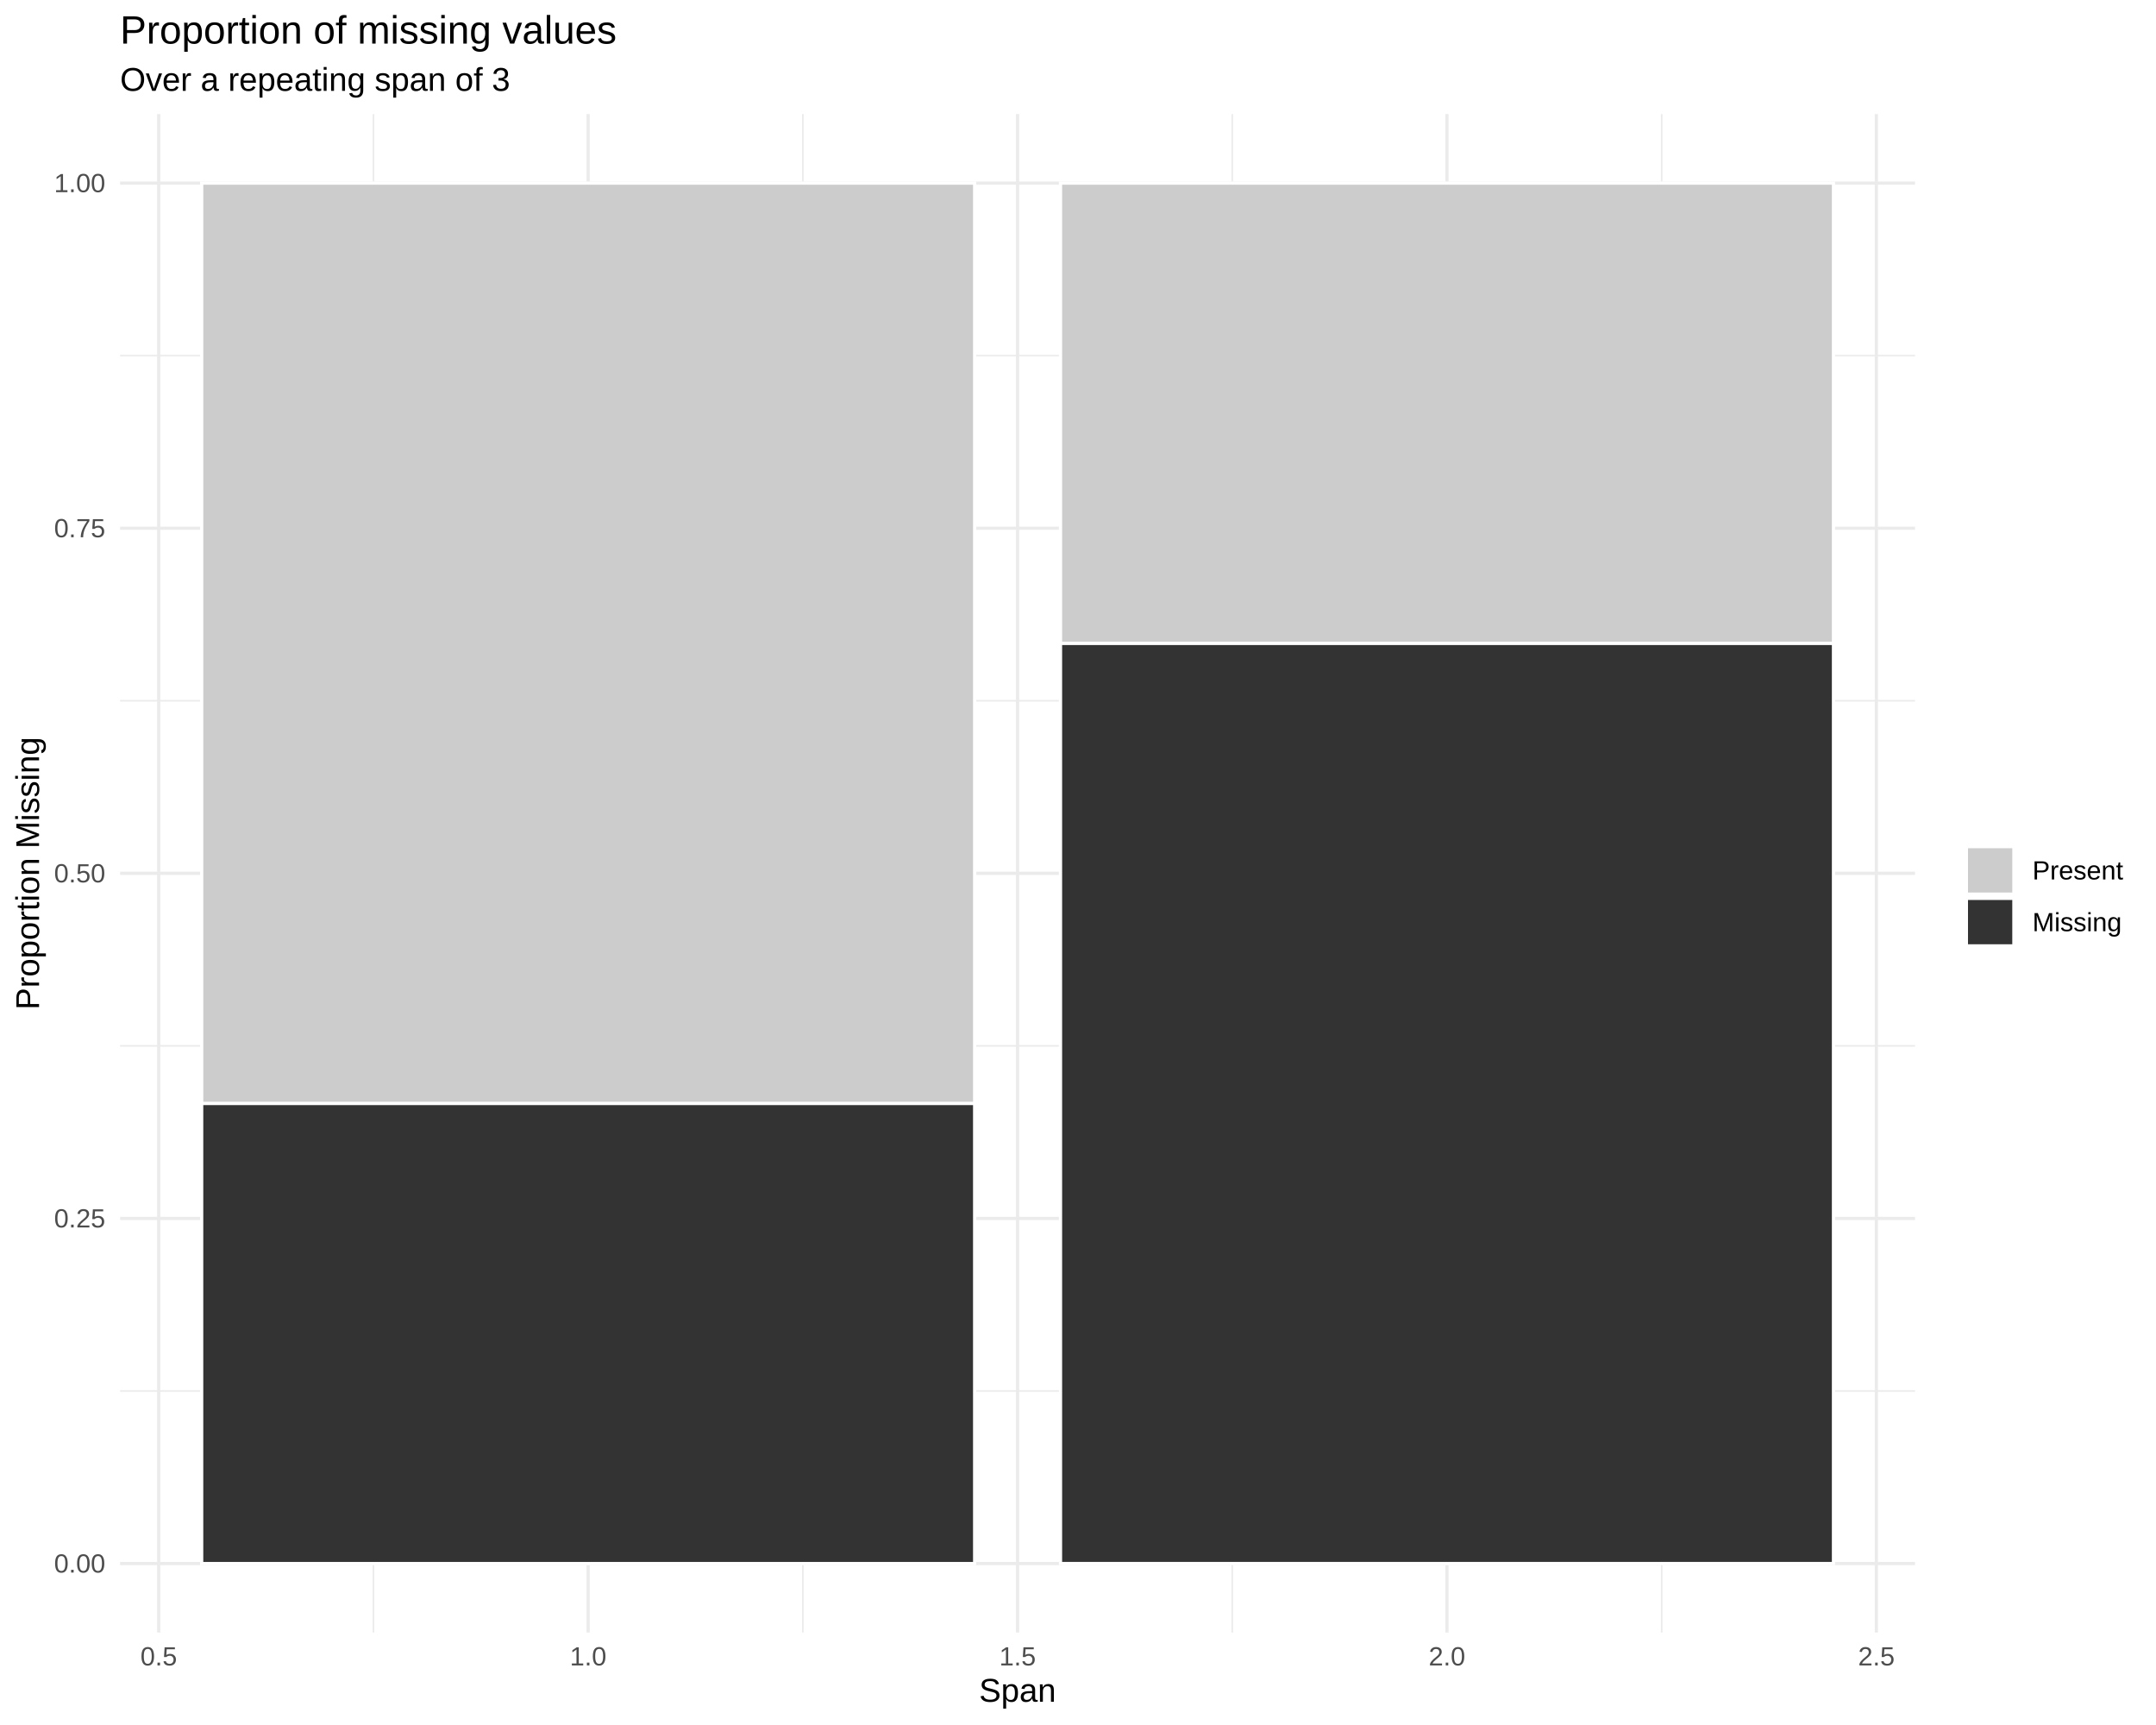
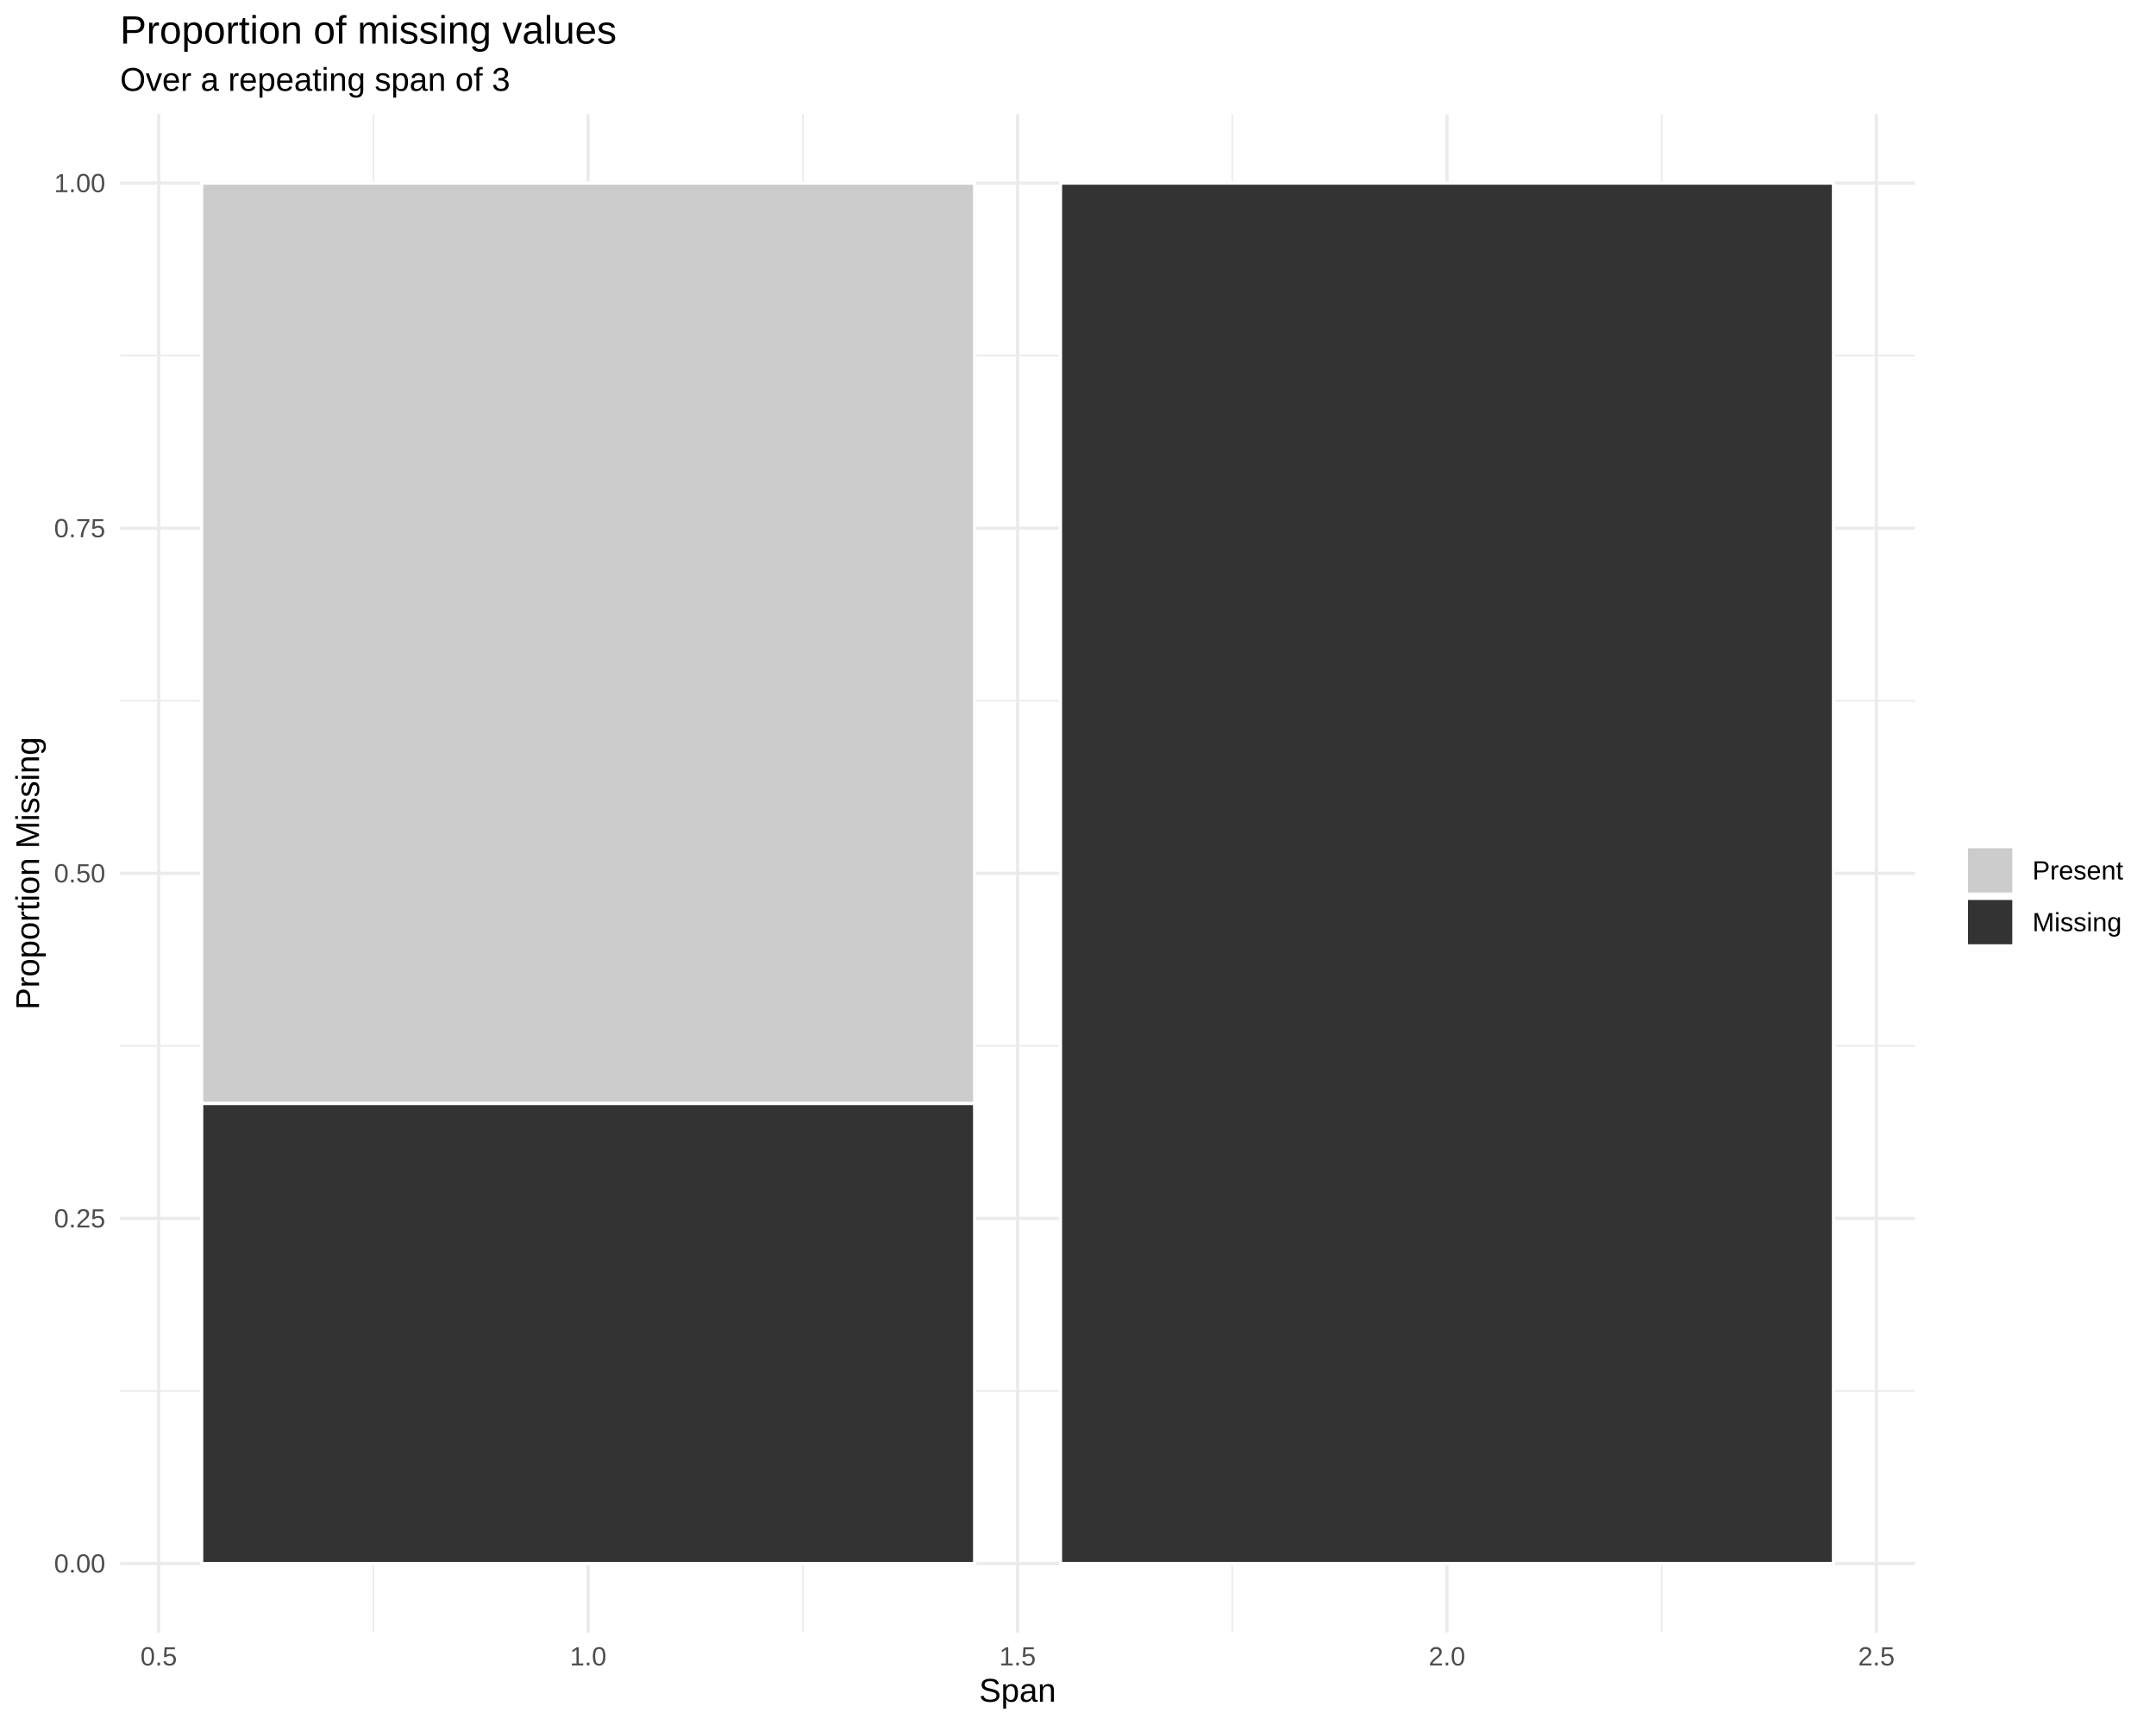
<svg xmlns="http://www.w3.org/2000/svg" viewBox="0 0 720.00 576.00">
  <defs>
    <style type="text/css">
    line, polyline, polygon, path, rect, circle {
      fill: none;
      stroke: #000000;
      stroke-linecap: round;
      stroke-linejoin: round;
      stroke-miterlimit: 10.00;
    }
  </style>
  </defs>
  <rect width="100%" height="100%" style="stroke: none; fill: #FFFFFF;" />
  <defs>
    <clipPath id="cpNDAuMTB8NjM5LjUzfDU0NS4xM3wzOC4wOQ==">
      <rect x="40.10" y="38.09" width="599.43" height="507.04" />
    </clipPath>
  </defs>
  <polyline points="40.10,464.47 639.53,464.47 " style="stroke-width: 0.53; stroke: #EBEBEB; stroke-linecap: butt;" clip-path="url(#cpNDAuMTB8NjM5LjUzfDU0NS4xM3wzOC4wOQ==)" />
  <polyline points="40.10,349.23 639.53,349.23 " style="stroke-width: 0.53; stroke: #EBEBEB; stroke-linecap: butt;" clip-path="url(#cpNDAuMTB8NjM5LjUzfDU0NS4xM3wzOC4wOQ==)" />
  <polyline points="40.10,233.99 639.53,233.99 " style="stroke-width: 0.53; stroke: #EBEBEB; stroke-linecap: butt;" clip-path="url(#cpNDAuMTB8NjM5LjUzfDU0NS4xM3wzOC4wOQ==)" />
  <polyline points="40.10,118.76 639.53,118.76 " style="stroke-width: 0.53; stroke: #EBEBEB; stroke-linecap: butt;" clip-path="url(#cpNDAuMTB8NjM5LjUzfDU0NS4xM3wzOC4wOQ==)" />
  <polyline points="124.71,545.13 124.71,38.09 " style="stroke-width: 0.53; stroke: #EBEBEB; stroke-linecap: butt;" clip-path="url(#cpNDAuMTB8NjM5LjUzfDU0NS4xM3wzOC4wOQ==)" />
  <polyline points="268.12,545.13 268.12,38.09 " style="stroke-width: 0.53; stroke: #EBEBEB; stroke-linecap: butt;" clip-path="url(#cpNDAuMTB8NjM5LjUzfDU0NS4xM3wzOC4wOQ==)" />
  <polyline points="411.52,545.13 411.52,38.09 " style="stroke-width: 0.53; stroke: #EBEBEB; stroke-linecap: butt;" clip-path="url(#cpNDAuMTB8NjM5LjUzfDU0NS4xM3wzOC4wOQ==)" />
  <polyline points="554.92,545.13 554.92,38.09 " style="stroke-width: 0.53; stroke: #EBEBEB; stroke-linecap: butt;" clip-path="url(#cpNDAuMTB8NjM5LjUzfDU0NS4xM3wzOC4wOQ==)" />
  <polyline points="40.10,522.08 639.53,522.08 " style="stroke-width: 1.07; stroke: #EBEBEB; stroke-linecap: butt;" clip-path="url(#cpNDAuMTB8NjM5LjUzfDU0NS4xM3wzOC4wOQ==)" />
  <polyline points="40.10,406.85 639.53,406.85 " style="stroke-width: 1.07; stroke: #EBEBEB; stroke-linecap: butt;" clip-path="url(#cpNDAuMTB8NjM5LjUzfDU0NS4xM3wzOC4wOQ==)" />
  <polyline points="40.10,291.61 639.53,291.61 " style="stroke-width: 1.07; stroke: #EBEBEB; stroke-linecap: butt;" clip-path="url(#cpNDAuMTB8NjM5LjUzfDU0NS4xM3wzOC4wOQ==)" />
  <polyline points="40.10,176.38 639.53,176.38 " style="stroke-width: 1.07; stroke: #EBEBEB; stroke-linecap: butt;" clip-path="url(#cpNDAuMTB8NjM5LjUzfDU0NS4xM3wzOC4wOQ==)" />
  <polyline points="40.10,61.14 639.53,61.14 " style="stroke-width: 1.07; stroke: #EBEBEB; stroke-linecap: butt;" clip-path="url(#cpNDAuMTB8NjM5LjUzfDU0NS4xM3wzOC4wOQ==)" />
  <polyline points="53.01,545.13 53.01,38.09 " style="stroke-width: 1.07; stroke: #EBEBEB; stroke-linecap: butt;" clip-path="url(#cpNDAuMTB8NjM5LjUzfDU0NS4xM3wzOC4wOQ==)" />
  <polyline points="196.41,545.13 196.41,38.09 " style="stroke-width: 1.07; stroke: #EBEBEB; stroke-linecap: butt;" clip-path="url(#cpNDAuMTB8NjM5LjUzfDU0NS4xM3wzOC4wOQ==)" />
  <polyline points="339.82,545.13 339.82,38.09 " style="stroke-width: 1.07; stroke: #EBEBEB; stroke-linecap: butt;" clip-path="url(#cpNDAuMTB8NjM5LjUzfDU0NS4xM3wzOC4wOQ==)" />
  <polyline points="483.22,545.13 483.22,38.09 " style="stroke-width: 1.07; stroke: #EBEBEB; stroke-linecap: butt;" clip-path="url(#cpNDAuMTB8NjM5LjUzfDU0NS4xM3wzOC4wOQ==)" />
  <polyline points="626.62,545.13 626.62,38.09 " style="stroke-width: 1.07; stroke: #EBEBEB; stroke-linecap: butt;" clip-path="url(#cpNDAuMTB8NjM5LjUzfDU0NS4xM3wzOC4wOQ==)" />
  <rect x="67.35" y="368.44" width="258.13" height="153.65" style="stroke-width: 1.07; stroke: #FFFFFF; stroke-linecap: square; stroke-linejoin: miter; fill: #333333;" clip-path="url(#cpNDAuMTB8NjM5LjUzfDU0NS4xM3wzOC4wOQ==)" />
-   <rect x="354.16" y="214.79" width="258.13" height="307.29" style="stroke-width: 1.07; stroke: #FFFFFF; stroke-linecap: square; stroke-linejoin: miter; fill: #333333;" clip-path="url(#cpNDAuMTB8NjM5LjUzfDU0NS4xM3wzOC4wOQ==)" />
+   <rect x="354.16" y="61.14" width="258.13" height="460.94" style="stroke-width: 1.07; stroke: #FFFFFF; stroke-linecap: square; stroke-linejoin: miter; fill: #333333;" clip-path="url(#cpNDAuMTB8NjM5LjUzfDU0NS4xM3wzOC4wOQ==)" />
  <rect x="67.35" y="61.14" width="258.13" height="307.29" style="stroke-width: 1.07; stroke: #FFFFFF; stroke-linecap: square; stroke-linejoin: miter; fill: #CCCCCC;" clip-path="url(#cpNDAuMTB8NjM5LjUzfDU0NS4xM3wzOC4wOQ==)" />
-   <rect x="354.16" y="61.14" width="258.13" height="153.65" style="stroke-width: 1.07; stroke: #FFFFFF; stroke-linecap: square; stroke-linejoin: miter; fill: #CCCCCC;" clip-path="url(#cpNDAuMTB8NjM5LjUzfDU0NS4xM3wzOC4wOQ==)" />
+   <rect x="354.16" y="61.14" width="258.13" height="0.00" style="stroke-width: 1.07; stroke: #FFFFFF; stroke-linecap: square; stroke-linejoin: miter; fill: #CCCCCC;" clip-path="url(#cpNDAuMTB8NjM5LjUzfDU0NS4xM3wzOC4wOQ==)" />
  <defs>
    <clipPath id="cpMC4wMHw3MjAuMDB8NTc2LjAwfDAuMDA=">
      <rect x="0.00" y="0.00" width="720.00" height="576.00" />
    </clipPath>
  </defs>
  <g clip-path="url(#cpMC4wMHw3MjAuMDB8NTc2LjAwfDAuMDA=)">
    <text x="18.06" y="525.11" style="font-size: 8.80px; fill: #4D4D4D; font-family: Liberation Sans;" textLength="17.11px" lengthAdjust="spacingAndGlyphs">0.00</text>
  </g>
  <g clip-path="url(#cpMC4wMHw3MjAuMDB8NTc2LjAwfDAuMDA=)">
    <text x="18.06" y="409.87" style="font-size: 8.80px; fill: #4D4D4D; font-family: Liberation Sans;" textLength="17.11px" lengthAdjust="spacingAndGlyphs">0.25</text>
  </g>
  <g clip-path="url(#cpMC4wMHw3MjAuMDB8NTc2LjAwfDAuMDA=)">
    <text x="18.06" y="294.64" style="font-size: 8.80px; fill: #4D4D4D; font-family: Liberation Sans;" textLength="17.11px" lengthAdjust="spacingAndGlyphs">0.50</text>
  </g>
  <g clip-path="url(#cpMC4wMHw3MjAuMDB8NTc2LjAwfDAuMDA=)">
    <text x="18.06" y="179.40" style="font-size: 8.80px; fill: #4D4D4D; font-family: Liberation Sans;" textLength="17.11px" lengthAdjust="spacingAndGlyphs">0.75</text>
  </g>
  <g clip-path="url(#cpMC4wMHw3MjAuMDB8NTc2LjAwfDAuMDA=)">
    <text x="18.06" y="64.17" style="font-size: 8.80px; fill: #4D4D4D; font-family: Liberation Sans;" textLength="17.11px" lengthAdjust="spacingAndGlyphs">1.00</text>
  </g>
  <g clip-path="url(#cpMC4wMHw3MjAuMDB8NTc2LjAwfDAuMDA=)">
    <text x="46.90" y="556.11" style="font-size: 8.80px; fill: #4D4D4D; font-family: Liberation Sans;" textLength="12.22px" lengthAdjust="spacingAndGlyphs">0.5</text>
  </g>
  <g clip-path="url(#cpMC4wMHw3MjAuMDB8NTc2LjAwfDAuMDA=)">
    <text x="190.30" y="556.11" style="font-size: 8.80px; fill: #4D4D4D; font-family: Liberation Sans;" textLength="12.22px" lengthAdjust="spacingAndGlyphs">1.0</text>
  </g>
  <g clip-path="url(#cpMC4wMHw3MjAuMDB8NTc2LjAwfDAuMDA=)">
    <text x="333.71" y="556.11" style="font-size: 8.80px; fill: #4D4D4D; font-family: Liberation Sans;" textLength="12.22px" lengthAdjust="spacingAndGlyphs">1.5</text>
  </g>
  <g clip-path="url(#cpMC4wMHw3MjAuMDB8NTc2LjAwfDAuMDA=)">
    <text x="477.11" y="556.11" style="font-size: 8.80px; fill: #4D4D4D; font-family: Liberation Sans;" textLength="12.22px" lengthAdjust="spacingAndGlyphs">2.0</text>
  </g>
  <g clip-path="url(#cpMC4wMHw3MjAuMDB8NTc2LjAwfDAuMDA=)">
    <text x="620.52" y="556.11" style="font-size: 8.80px; fill: #4D4D4D; font-family: Liberation Sans;" textLength="12.22px" lengthAdjust="spacingAndGlyphs">2.5</text>
  </g>
  <g clip-path="url(#cpMC4wMHw3MjAuMDB8NTc2LjAwfDAuMDA=)">
    <text x="326.96" y="568.24" style="font-size: 11.00px; font-family: Liberation Sans;" textLength="25.72px" lengthAdjust="spacingAndGlyphs">Span</text>
  </g>
  <g clip-path="url(#cpMC4wMHw3MjAuMDB8NTc2LjAwfDAuMDA=)">
    <text transform="translate(13.04,337.18) rotate(-90)" style="font-size: 11.00px; font-family: Liberation Sans;" textLength="91.12px" lengthAdjust="spacingAndGlyphs">Proportion Missing</text>
  </g>
  <rect x="656.68" y="282.70" width="15.86" height="15.86" style="stroke-width: 1.07; stroke: #FFFFFF; stroke-linecap: square; stroke-linejoin: miter; fill: #CCCCCC;" clip-path="url(#cpMC4wMHw3MjAuMDB8NTc2LjAwfDAuMDA=)" />
  <rect x="656.68" y="299.98" width="15.86" height="15.86" style="stroke-width: 1.07; stroke: #FFFFFF; stroke-linecap: square; stroke-linejoin: miter; fill: #333333;" clip-path="url(#cpMC4wMHw3MjAuMDB8NTc2LjAwfDAuMDA=)" />
  <g clip-path="url(#cpMC4wMHw3MjAuMDB8NTc2LjAwfDAuMDA=)">
    <text x="678.73" y="293.66" style="font-size: 8.80px; font-family: Liberation Sans;" textLength="30.31px" lengthAdjust="spacingAndGlyphs">Present</text>
  </g>
  <g clip-path="url(#cpMC4wMHw3MjAuMDB8NTc2LjAwfDAuMDA=)">
    <text x="678.73" y="310.94" style="font-size: 8.80px; font-family: Liberation Sans;" textLength="29.83px" lengthAdjust="spacingAndGlyphs">Missing</text>
  </g>
  <g clip-path="url(#cpMC4wMHw3MjAuMDB8NTc2LjAwfDAuMDA=)">
    <text x="40.10" y="30.33" style="font-size: 11.00px; font-family: Liberation Sans;" textLength="130.38px" lengthAdjust="spacingAndGlyphs">Over a repeating span of 3</text>
  </g>
  <g clip-path="url(#cpMC4wMHw3MjAuMDB8NTc2LjAwfDAuMDA=)">
    <text x="40.10" y="14.56" style="font-size: 13.20px; font-family: Liberation Sans;" textLength="165.58px" lengthAdjust="spacingAndGlyphs">Proportion of missing values</text>
  </g>
</svg>
